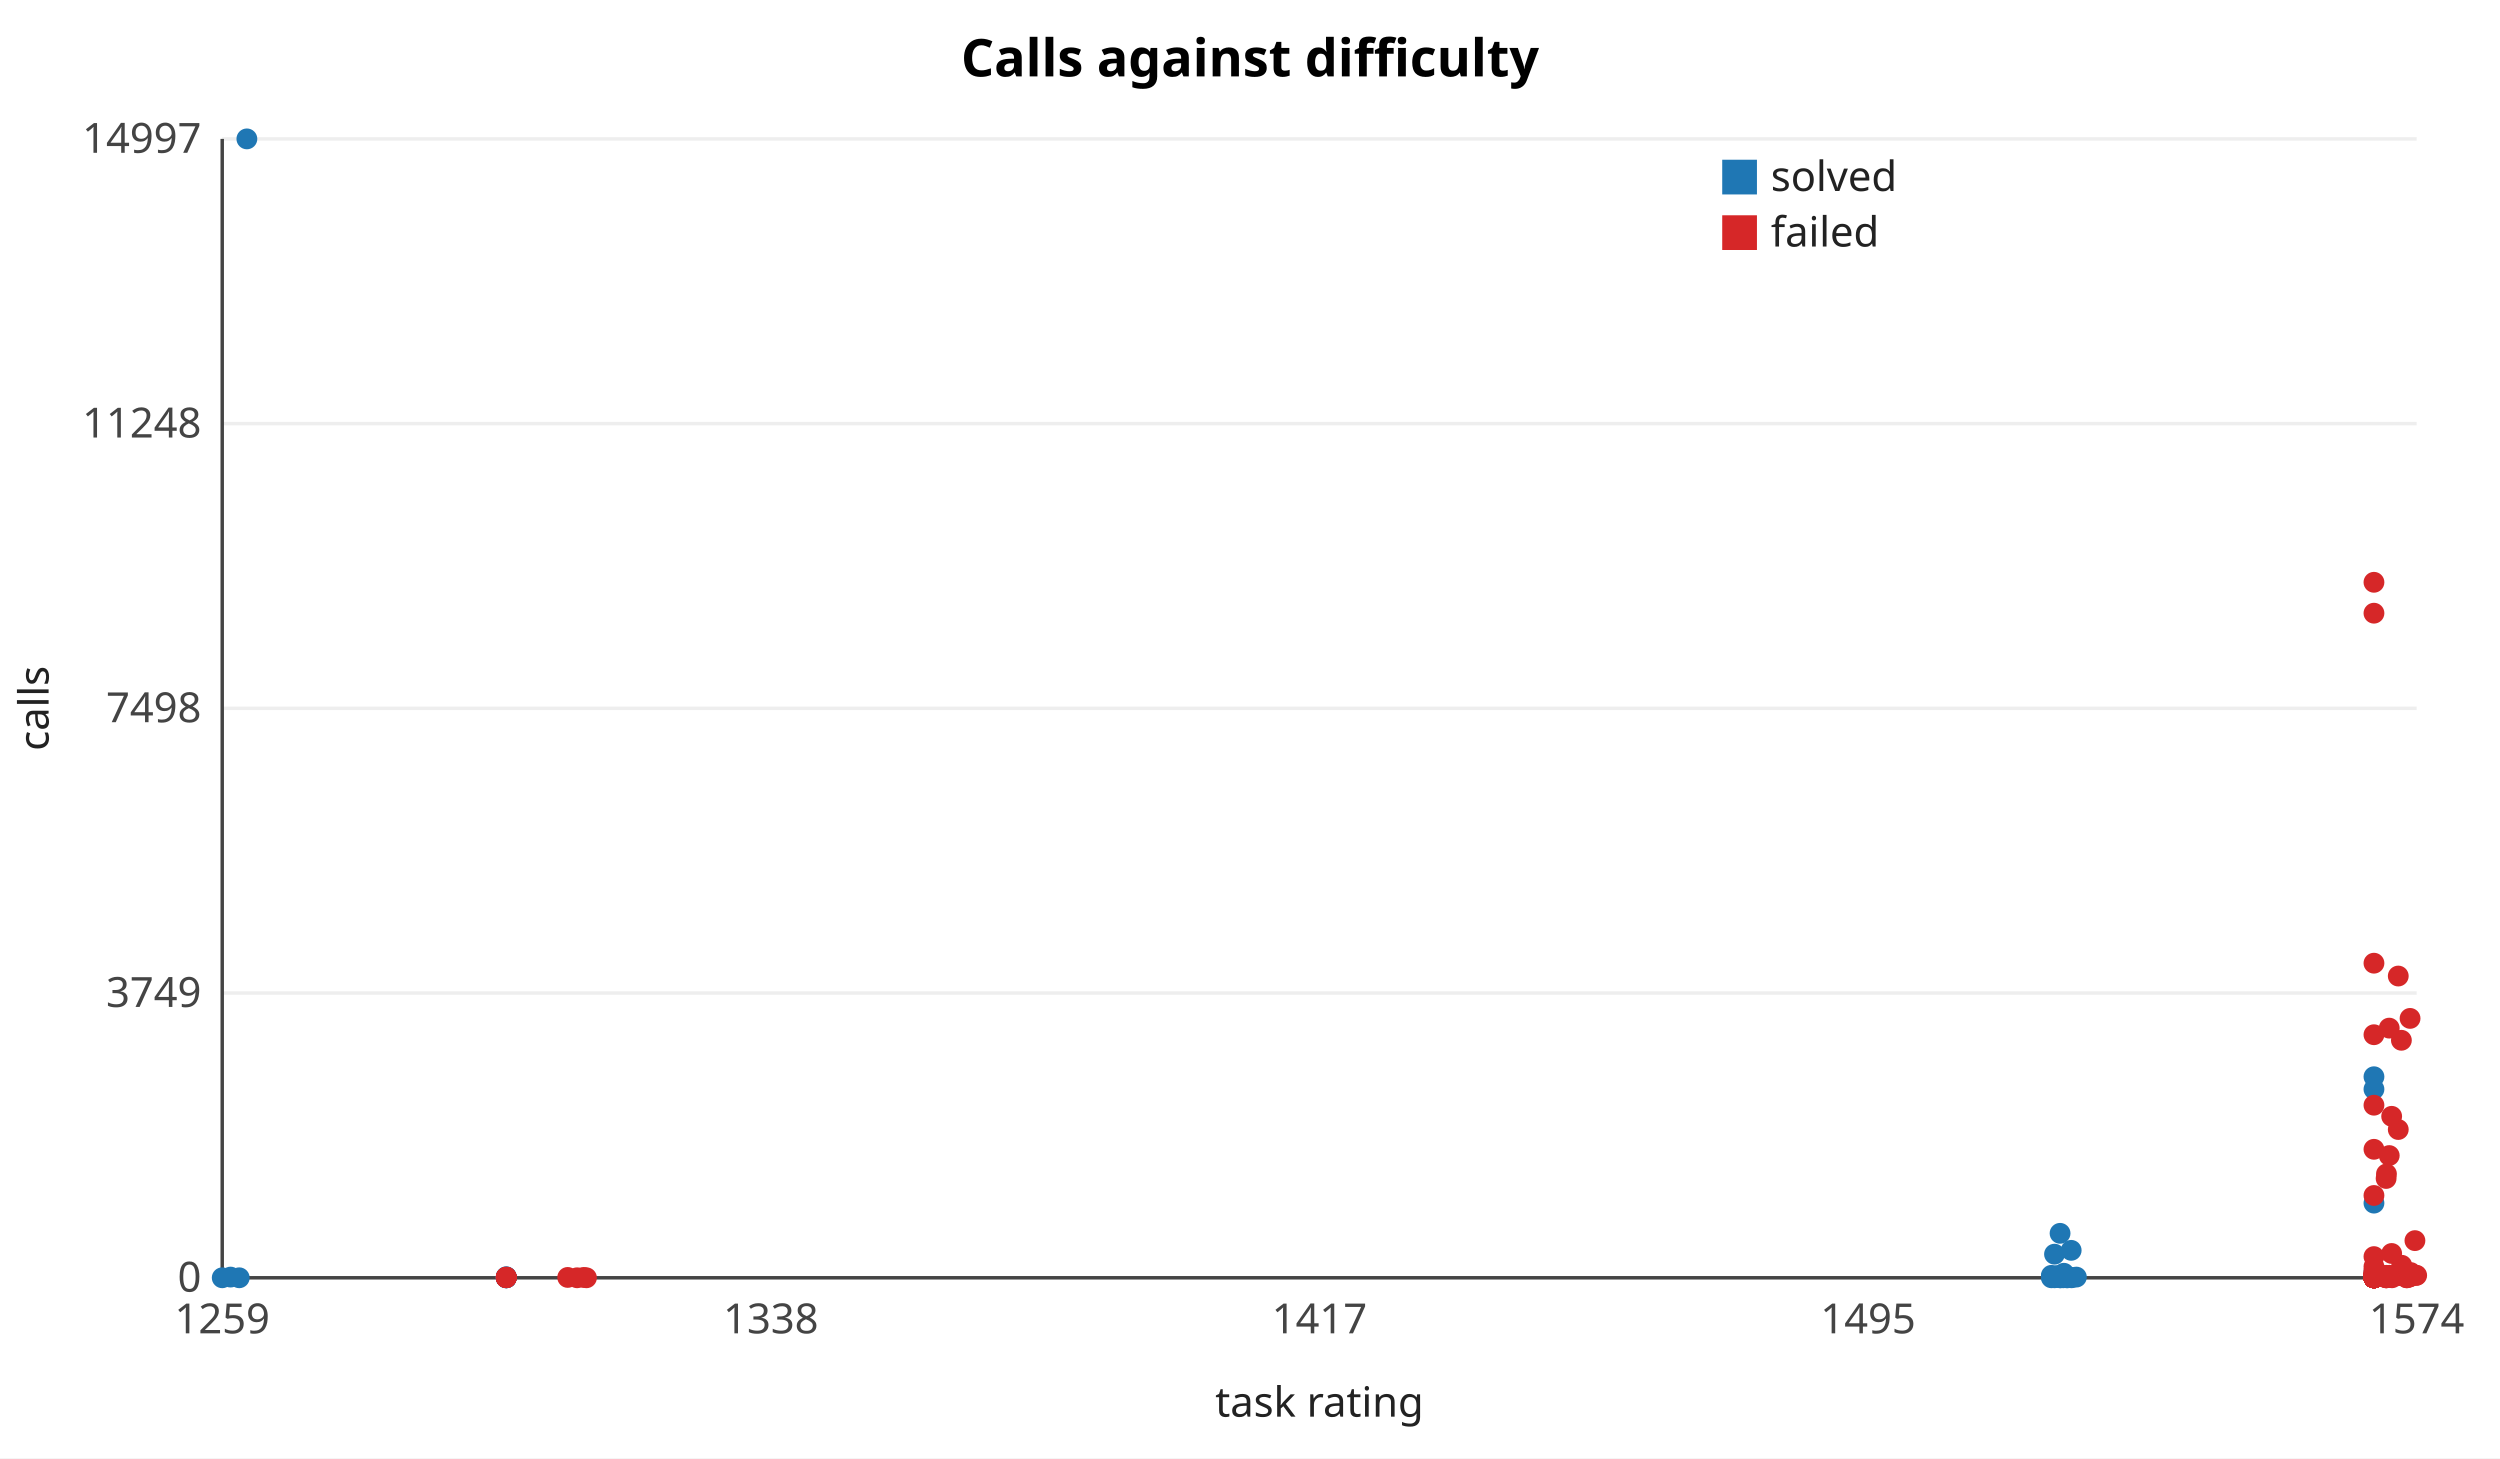
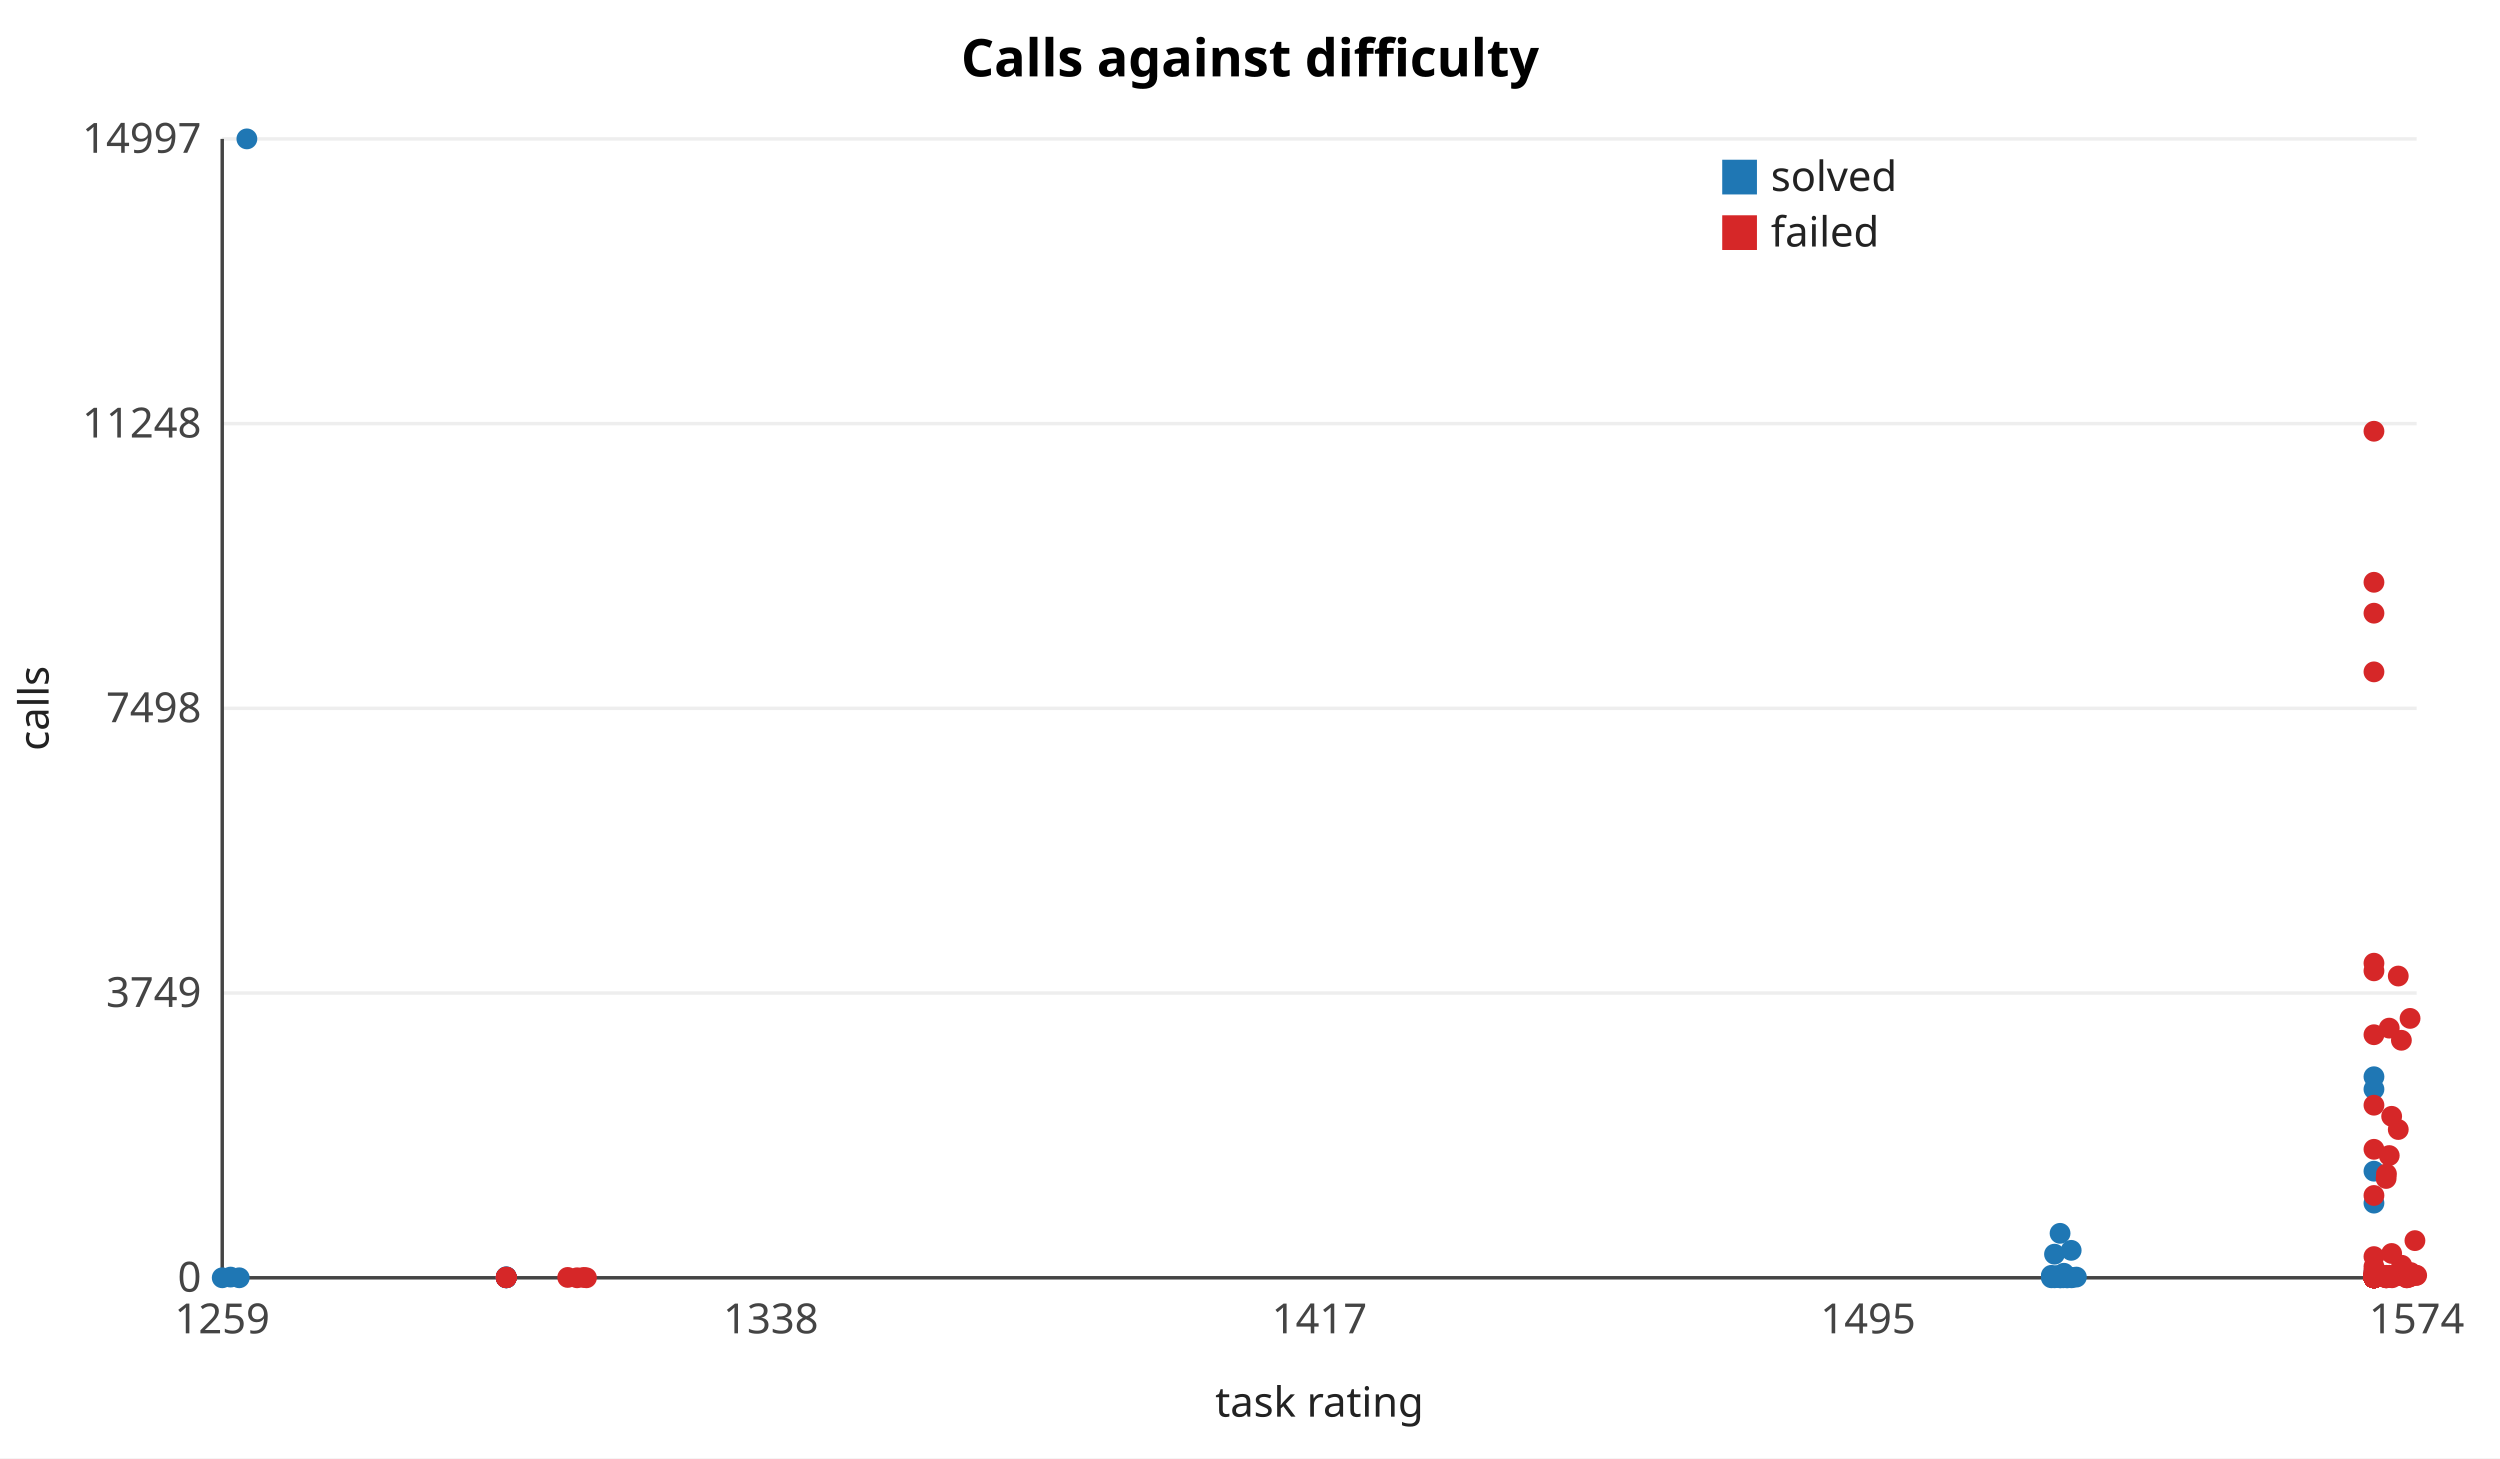
<svg xmlns="http://www.w3.org/2000/svg" width="720" height="420" viewBox="0 0 720 420" font-family="system-ui, sans-serif" font-size="12">
  <rect width="720" height="420" fill="#ffffff" />
  <text x="360" y="22" text-anchor="middle" font-size="15" font-weight="600">Calls against difficulty</text>
  <text x="64" y="384" text-anchor="middle" fill="#444">1259</text>
  <text x="58" y="372" text-anchor="end" fill="#444">0</text>
  <line x1="64" y1="368" x2="696" y2="368" stroke="#eee" />
  <text x="222" y="384" text-anchor="middle" fill="#444">1338</text>
  <text x="58" y="290" text-anchor="end" fill="#444">3749</text>
  <line x1="64" y1="286" x2="696" y2="286" stroke="#eee" />
  <text x="380" y="384" text-anchor="middle" fill="#444">1417</text>
  <text x="58" y="208" text-anchor="end" fill="#444">7498</text>
  <line x1="64" y1="204" x2="696" y2="204" stroke="#eee" />
  <text x="538" y="384" text-anchor="middle" fill="#444">1495</text>
  <text x="58" y="126" text-anchor="end" fill="#444">11248</text>
  <line x1="64" y1="122" x2="696" y2="122" stroke="#eee" />
  <text x="696" y="384" text-anchor="middle" fill="#444">1574</text>
  <text x="58" y="44" text-anchor="end" fill="#444">14997</text>
  <line x1="64" y1="40" x2="696" y2="40" stroke="#eee" />
  <line x1="64" y1="368" x2="696" y2="368" stroke="#444" />
  <line x1="64" y1="40" x2="64" y2="368" stroke="#444" />
  <text x="380" y="408" text-anchor="middle" fill="#222">task rating</text>
  <text transform="translate(14 204) rotate(-90)" text-anchor="middle" fill="#222">calls</text>
  <circle cx="683.7" cy="368.0" r="3" fill="#1f77b4" />
  <circle cx="64.0" cy="368.0" r="3" fill="#1f77b4" />
  <circle cx="145.8" cy="368.0" r="3" fill="#1f77b4" />
  <circle cx="683.7" cy="368.0" r="3" fill="#1f77b4" />
  <circle cx="683.7" cy="368.0" r="3" fill="#1f77b4" />
  <circle cx="683.7" cy="368.0" r="3" fill="#1f77b4" />
  <circle cx="683.7" cy="368.0" r="3" fill="#1f77b4" />
  <circle cx="683.7" cy="368.0" r="3" fill="#1f77b4" />
  <circle cx="145.8" cy="367.9" r="3" fill="#1f77b4" />
  <circle cx="145.8" cy="368.0" r="3" fill="#1f77b4" />
  <circle cx="145.8" cy="368.0" r="3" fill="#1f77b4" />
  <circle cx="145.8" cy="367.9" r="3" fill="#1f77b4" />
  <circle cx="145.8" cy="368.0" r="3" fill="#1f77b4" />
  <circle cx="683.7" cy="367.9" r="3" fill="#1f77b4" />
  <circle cx="145.8" cy="367.9" r="3" fill="#1f77b4" />
  <circle cx="683.7" cy="368.0" r="3" fill="#1f77b4" />
  <circle cx="683.7" cy="368.0" r="3" fill="#1f77b4" />
  <circle cx="683.7" cy="368.0" r="3" fill="#1f77b4" />
  <circle cx="66.4" cy="367.8" r="3" fill="#1f77b4" />
  <circle cx="145.8" cy="367.8" r="3" fill="#1f77b4" />
  <circle cx="145.8" cy="367.7" r="3" fill="#1f77b4" />
  <circle cx="683.7" cy="367.7" r="3" fill="#1f77b4" />
  <circle cx="590.8" cy="367.7" r="3" fill="#1f77b4" />
  <circle cx="68.9" cy="368.0" r="3" fill="#1f77b4" />
  <circle cx="683.7" cy="367.8" r="3" fill="#1f77b4" />
  <circle cx="683.7" cy="367.5" r="3" fill="#1f77b4" />
  <circle cx="591.7" cy="368.0" r="3" fill="#1f77b4" />
  <circle cx="683.7" cy="367.5" r="3" fill="#1f77b4" />
  <circle cx="592.4" cy="367.5" r="3" fill="#1f77b4" />
  <circle cx="590.8" cy="367.3" r="3" fill="#1f77b4" />
  <circle cx="591.8" cy="367.6" r="3" fill="#1f77b4" />
  <circle cx="593.3" cy="355.2" r="3" fill="#1f77b4" />
  <circle cx="592.5" cy="367.4" r="3" fill="#1f77b4" />
  <circle cx="593.3" cy="368.0" r="3" fill="#1f77b4" />
  <circle cx="590.8" cy="368.0" r="3" fill="#1f77b4" />
  <circle cx="594.3" cy="367.3" r="3" fill="#1f77b4" />
  <circle cx="594.4" cy="366.7" r="3" fill="#1f77b4" />
  <circle cx="595.5" cy="368.0" r="3" fill="#1f77b4" />
  <circle cx="596.6" cy="368.0" r="3" fill="#1f77b4" />
  <circle cx="595.5" cy="367.7" r="3" fill="#1f77b4" />
  <circle cx="683.7" cy="313.7" r="3" fill="#1f77b4" />
  <circle cx="596.5" cy="367.9" r="3" fill="#1f77b4" />
  <circle cx="598.0" cy="367.8" r="3" fill="#1f77b4" />
  <circle cx="683.7" cy="346.5" r="3" fill="#1f77b4" />
  <circle cx="683.7" cy="367.9" r="3" fill="#1f77b4" />
  <circle cx="683.7" cy="367.2" r="3" fill="#1f77b4" />
  <circle cx="71.1" cy="40.0" r="3" fill="#1f77b4" />
  <circle cx="683.7" cy="310.1" r="3" fill="#1f77b4" />
  <circle cx="683.7" cy="367.4" r="3" fill="#1f77b4" />
  <circle cx="683.7" cy="367.8" r="3" fill="#1f77b4" />
  <circle cx="683.7" cy="367.8" r="3" fill="#1f77b4" />
  <circle cx="591.7" cy="361.2" r="3" fill="#1f77b4" />
  <circle cx="592.4" cy="367.9" r="3" fill="#1f77b4" />
  <circle cx="593.4" cy="368.0" r="3" fill="#1f77b4" />
  <circle cx="683.7" cy="366.3" r="3" fill="#1f77b4" />
  <circle cx="683.7" cy="367.5" r="3" fill="#1f77b4" />
  <circle cx="594.2" cy="368.0" r="3" fill="#1f77b4" />
  <circle cx="683.7" cy="367.8" r="3" fill="#1f77b4" />
  <circle cx="683.7" cy="367.5" r="3" fill="#1f77b4" />
  <circle cx="683.7" cy="367.9" r="3" fill="#1f77b4" />
  <circle cx="595.2" cy="368.0" r="3" fill="#1f77b4" />
  <circle cx="596.5" cy="360.1" r="3" fill="#1f77b4" />
  <circle cx="683.7" cy="367.9" r="3" fill="#1f77b4" />
+   <circle cx="683.7" cy="367.8" r="3" fill="#1f77b4" />
+   <circle cx="683.7" cy="337.3" r="3" fill="#1f77b4" />
  <rect x="496" y="46" width="10" height="10" fill="#1f77b4" />
  <text x="510" y="55" fill="#222">solved</text>
  <circle cx="683.7" cy="368.0" r="3" fill="#d62728" />
  <circle cx="683.7" cy="368.0" r="3" fill="#d62728" />
  <circle cx="683.7" cy="368.0" r="3" fill="#d62728" />
  <circle cx="683.7" cy="368.0" r="3" fill="#d62728" />
  <circle cx="683.7" cy="368.0" r="3" fill="#d62728" />
  <circle cx="683.7" cy="368.0" r="3" fill="#d62728" />
  <circle cx="683.7" cy="368.0" r="3" fill="#d62728" />
  <circle cx="683.7" cy="368.0" r="3" fill="#d62728" />
  <circle cx="683.7" cy="368.0" r="3" fill="#d62728" />
  <circle cx="683.7" cy="368.0" r="3" fill="#d62728" />
  <circle cx="683.7" cy="368.0" r="3" fill="#d62728" />
  <circle cx="145.8" cy="367.9" r="3" fill="#d62728" />
  <circle cx="683.7" cy="368.0" r="3" fill="#d62728" />
  <circle cx="687.3" cy="368.0" r="3" fill="#d62728" />
  <circle cx="683.7" cy="368.0" r="3" fill="#d62728" />
  <circle cx="683.7" cy="368.0" r="3" fill="#d62728" />
  <circle cx="683.7" cy="368.0" r="3" fill="#d62728" />
  <circle cx="683.7" cy="368.0" r="3" fill="#d62728" />
  <circle cx="683.7" cy="368.0" r="3" fill="#d62728" />
  <circle cx="163.5" cy="367.9" r="3" fill="#d62728" />
  <circle cx="683.7" cy="368.0" r="3" fill="#d62728" />
  <circle cx="145.8" cy="367.9" r="3" fill="#d62728" />
  <circle cx="683.7" cy="368.0" r="3" fill="#d62728" />
  <circle cx="683.7" cy="368.0" r="3" fill="#d62728" />
  <circle cx="683.7" cy="368.0" r="3" fill="#d62728" />
  <circle cx="683.7" cy="368.0" r="3" fill="#d62728" />
  <circle cx="683.7" cy="368.0" r="3" fill="#d62728" />
  <circle cx="683.7" cy="368.0" r="3" fill="#d62728" />
  <circle cx="683.7" cy="368.0" r="3" fill="#d62728" />
  <circle cx="683.7" cy="368.0" r="3" fill="#d62728" />
  <circle cx="145.8" cy="367.9" r="3" fill="#d62728" />
  <circle cx="683.7" cy="368.0" r="3" fill="#d62728" />
  <circle cx="683.7" cy="368.0" r="3" fill="#d62728" />
  <circle cx="683.7" cy="368.0" r="3" fill="#d62728" />
  <circle cx="683.7" cy="368.0" r="3" fill="#d62728" />
  <circle cx="683.7" cy="368.0" r="3" fill="#d62728" />
  <circle cx="683.7" cy="368.0" r="3" fill="#d62728" />
  <circle cx="683.7" cy="368.0" r="3" fill="#d62728" />
  <circle cx="683.7" cy="368.0" r="3" fill="#d62728" />
  <circle cx="145.8" cy="368.0" r="3" fill="#d62728" />
  <circle cx="683.7" cy="368.0" r="3" fill="#d62728" />
  <circle cx="683.7" cy="368.0" r="3" fill="#d62728" />
  <circle cx="683.7" cy="368.0" r="3" fill="#d62728" />
  <circle cx="683.7" cy="368.0" r="3" fill="#d62728" />
  <circle cx="683.7" cy="368.0" r="3" fill="#d62728" />
  <circle cx="687.3" cy="367.3" r="3" fill="#d62728" />
  <circle cx="683.7" cy="368.0" r="3" fill="#d62728" />
  <circle cx="683.7" cy="368.0" r="3" fill="#d62728" />
  <circle cx="687.2" cy="368.0" r="3" fill="#d62728" />
  <circle cx="683.7" cy="368.0" r="3" fill="#d62728" />
  <circle cx="687.2" cy="368.0" r="3" fill="#d62728" />
  <circle cx="683.7" cy="368.0" r="3" fill="#d62728" />
  <circle cx="683.7" cy="368.0" r="3" fill="#d62728" />
  <circle cx="683.7" cy="368.0" r="3" fill="#d62728" />
  <circle cx="683.7" cy="368.0" r="3" fill="#d62728" />
  <circle cx="683.7" cy="368.0" r="3" fill="#d62728" />
  <circle cx="683.7" cy="367.3" r="3" fill="#d62728" />
  <circle cx="683.7" cy="368.0" r="3" fill="#d62728" />
  <circle cx="683.7" cy="368.0" r="3" fill="#d62728" />
  <circle cx="683.7" cy="367.3" r="3" fill="#d62728" />
  <circle cx="683.7" cy="368.0" r="3" fill="#d62728" />
  <circle cx="683.7" cy="368.0" r="3" fill="#d62728" />
  <circle cx="683.7" cy="368.0" r="3" fill="#d62728" />
  <circle cx="683.7" cy="368.0" r="3" fill="#d62728" />
  <circle cx="687.2" cy="367.3" r="3" fill="#d62728" />
  <circle cx="687.2" cy="367.8" r="3" fill="#d62728" />
  <circle cx="166.2" cy="368.0" r="3" fill="#d62728" />
  <circle cx="145.8" cy="367.9" r="3" fill="#d62728" />
  <circle cx="683.7" cy="367.6" r="3" fill="#d62728" />
  <circle cx="145.8" cy="367.8" r="3" fill="#d62728" />
  <circle cx="145.8" cy="367.9" r="3" fill="#d62728" />
  <circle cx="168.9" cy="368.0" r="3" fill="#d62728" />
  <circle cx="168.1" cy="367.9" r="3" fill="#d62728" />
  <circle cx="688.2" cy="367.3" r="3" fill="#d62728" />
  <circle cx="683.7" cy="366.9" r="3" fill="#d62728" />
  <circle cx="683.7" cy="368.0" r="3" fill="#d62728" />
  <circle cx="688.1" cy="367.3" r="3" fill="#d62728" />
  <circle cx="683.7" cy="367.4" r="3" fill="#d62728" />
  <circle cx="683.7" cy="368.0" r="3" fill="#d62728" />
  <circle cx="683.7" cy="368.0" r="3" fill="#d62728" />
  <circle cx="683.7" cy="368.0" r="3" fill="#d62728" />
  <circle cx="683.7" cy="367.2" r="3" fill="#d62728" />
  <circle cx="688.9" cy="367.3" r="3" fill="#d62728" />
  <circle cx="683.7" cy="367.3" r="3" fill="#d62728" />
  <circle cx="683.7" cy="367.8" r="3" fill="#d62728" />
  <circle cx="683.7" cy="368.0" r="3" fill="#d62728" />
  <circle cx="683.7" cy="367.4" r="3" fill="#d62728" />
  <circle cx="683.7" cy="367.3" r="3" fill="#d62728" />
  <circle cx="688.8" cy="361.0" r="3" fill="#d62728" />
  <circle cx="687.3" cy="338.1" r="3" fill="#d62728" />
  <circle cx="688.9" cy="367.5" r="3" fill="#d62728" />
  <circle cx="688.9" cy="368.0" r="3" fill="#d62728" />
  <circle cx="690.7" cy="367.4" r="3" fill="#d62728" />
  <circle cx="689.7" cy="367.5" r="3" fill="#d62728" />
  <circle cx="687.2" cy="339.4" r="3" fill="#d62728" />
  <circle cx="693.2" cy="367.7" r="3" fill="#d62728" />
  <circle cx="693.1" cy="368.0" r="3" fill="#d62728" />
  <circle cx="688.2" cy="367.4" r="3" fill="#d62728" />
  <circle cx="694.4" cy="367.5" r="3" fill="#d62728" />
  <circle cx="694.2" cy="367.6" r="3" fill="#d62728" />
  <circle cx="694.0" cy="367.6" r="3" fill="#d62728" />
  <circle cx="693.2" cy="368.0" r="3" fill="#d62728" />
  <circle cx="693.9" cy="367.3" r="3" fill="#d62728" />
  <circle cx="693.0" cy="366.5" r="3" fill="#d62728" />
  <circle cx="696.0" cy="367.3" r="3" fill="#d62728" />
  <circle cx="695.8" cy="367.3" r="3" fill="#d62728" />
  <circle cx="695.5" cy="357.3" r="3" fill="#d62728" />
  <circle cx="683.7" cy="367.7" r="3" fill="#d62728" />
  <circle cx="683.7" cy="366.6" r="3" fill="#d62728" />
  <circle cx="683.7" cy="368.0" r="3" fill="#d62728" />
  <circle cx="688.1" cy="296.1" r="3" fill="#d62728" />
  <circle cx="683.7" cy="367.3" r="3" fill="#d62728" />
  <circle cx="683.7" cy="367.6" r="3" fill="#d62728" />
  <circle cx="683.7" cy="167.7" r="3" fill="#d62728" />
  <circle cx="688.1" cy="332.8" r="3" fill="#d62728" />
  <circle cx="683.7" cy="361.9" r="3" fill="#d62728" />
  <circle cx="683.7" cy="318.3" r="3" fill="#d62728" />
  <circle cx="683.7" cy="367.7" r="3" fill="#d62728" />
  <circle cx="683.7" cy="364.8" r="3" fill="#d62728" />
  <circle cx="683.7" cy="368.0" r="3" fill="#d62728" />
  <circle cx="683.7" cy="367.0" r="3" fill="#d62728" />
  <circle cx="683.7" cy="365.9" r="3" fill="#d62728" />
  <circle cx="688.8" cy="321.5" r="3" fill="#d62728" />
  <circle cx="683.7" cy="344.3" r="3" fill="#d62728" />
  <circle cx="690.7" cy="281.1" r="3" fill="#d62728" />
  <circle cx="690.7" cy="325.3" r="3" fill="#d62728" />
  <circle cx="691.7" cy="364.4" r="3" fill="#d62728" />
  <circle cx="683.7" cy="277.4" r="3" fill="#d62728" />
  <circle cx="691.6" cy="299.6" r="3" fill="#d62728" />
  <circle cx="683.7" cy="298.0" r="3" fill="#d62728" />
  <circle cx="694.3" cy="366.5" r="3" fill="#d62728" />
  <circle cx="694.1" cy="293.3" r="3" fill="#d62728" />
  <circle cx="693.9" cy="367.8" r="3" fill="#d62728" />
  <circle cx="683.7" cy="331.0" r="3" fill="#d62728" />
  <circle cx="683.7" cy="176.6" r="3" fill="#d62728" />
+   <circle cx="683.7" cy="193.5" r="3" fill="#d62728" />
+   <circle cx="683.7" cy="368.0" r="3" fill="#d62728" />
+   <circle cx="683.7" cy="124.2" r="3" fill="#d62728" />
+   <circle cx="683.7" cy="279.6" r="3" fill="#d62728" />
  <rect x="496" y="62" width="10" height="10" fill="#d62728" />
  <text x="510" y="71" fill="#222">failed</text>
</svg>
